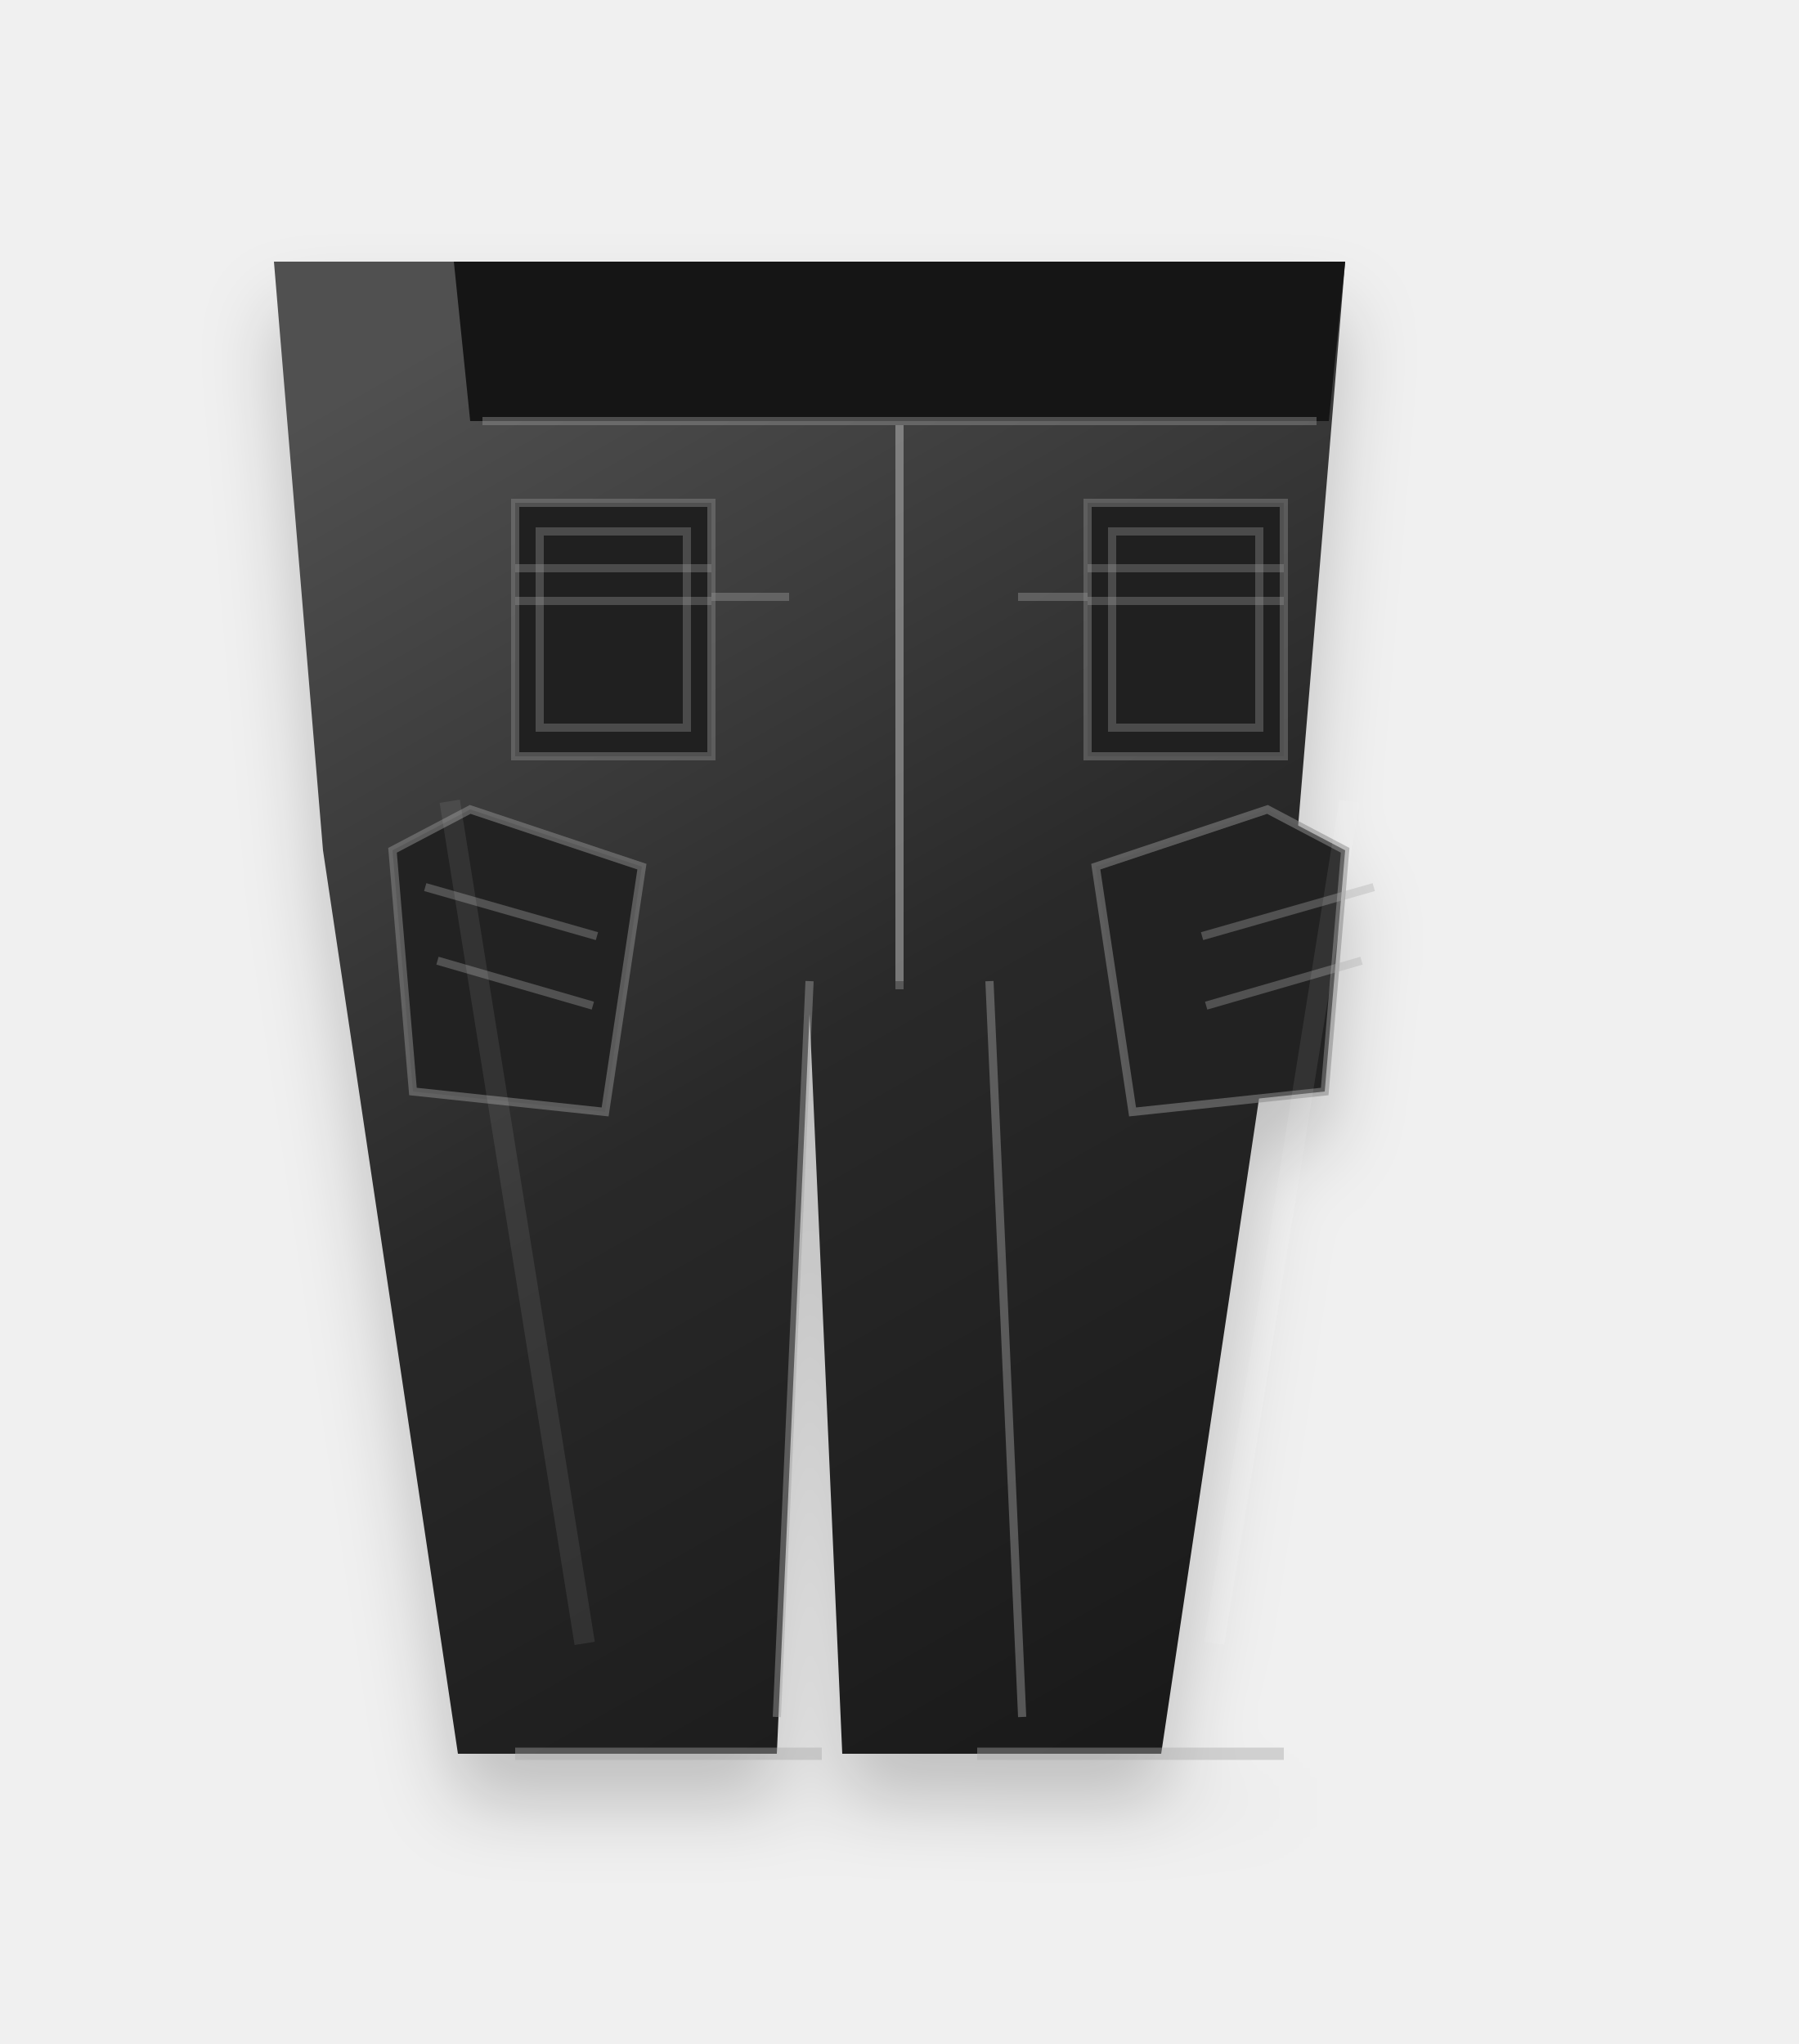
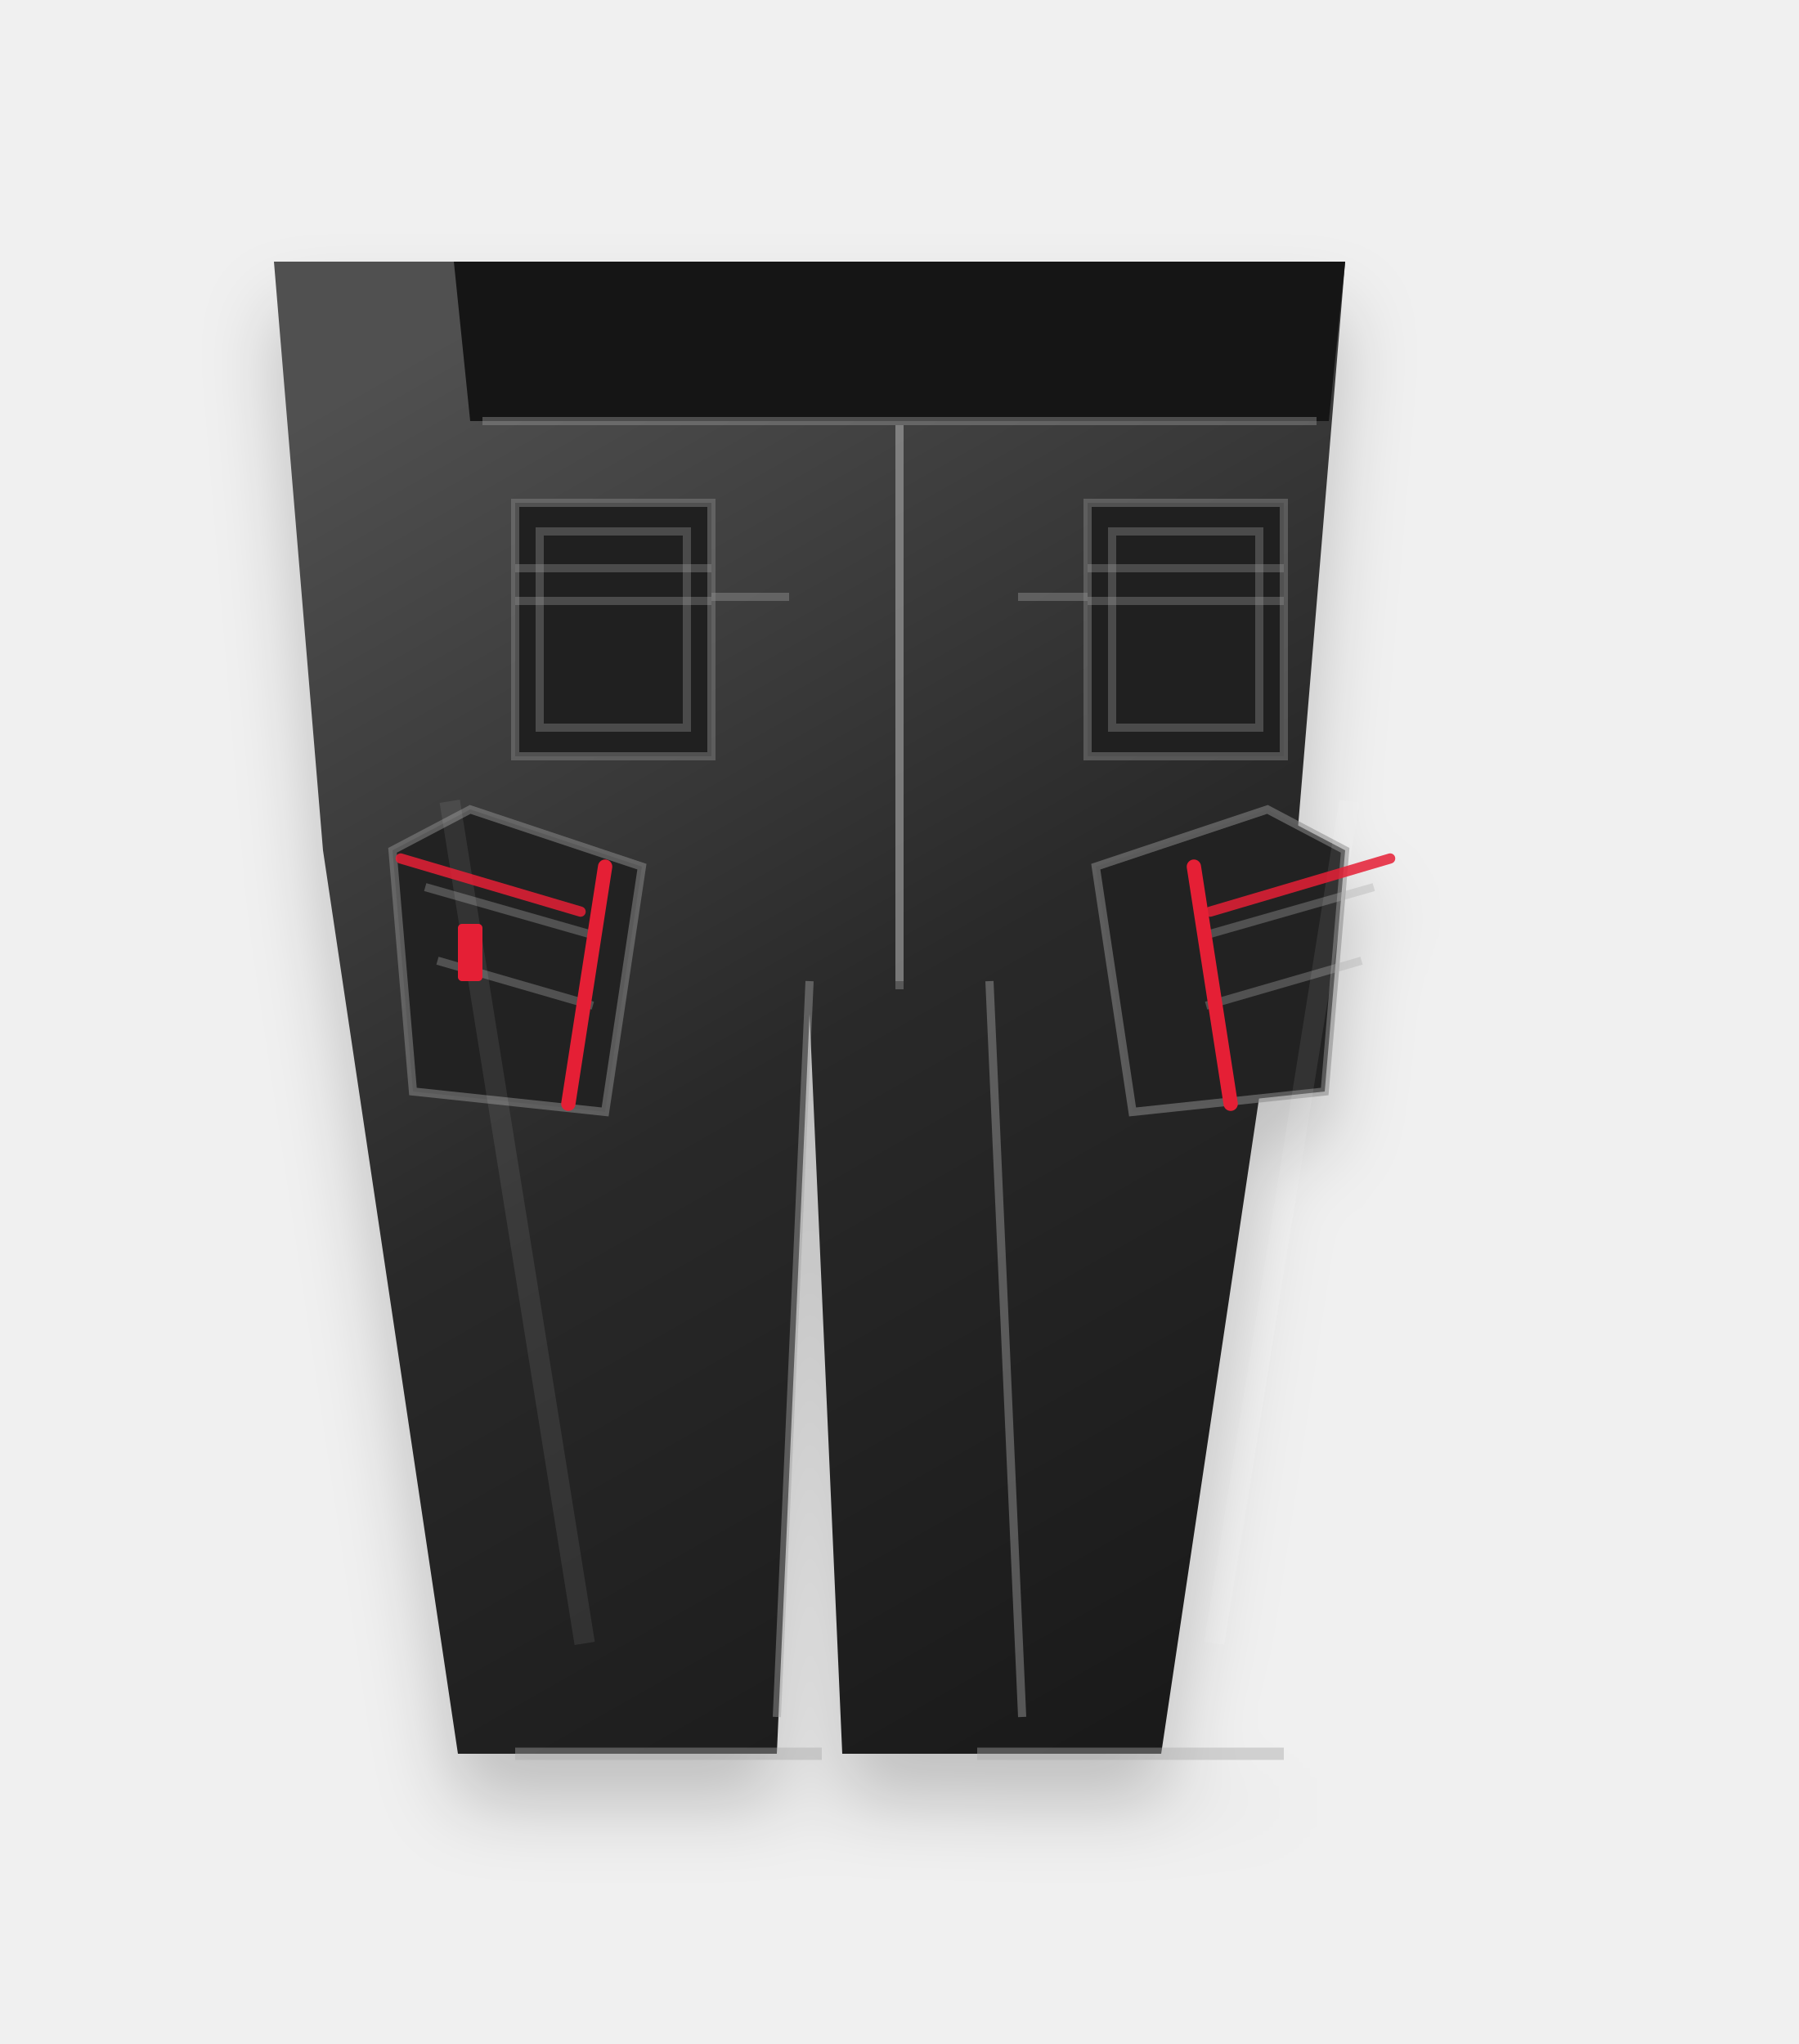
<svg xmlns="http://www.w3.org/2000/svg" viewBox="0 0 440 500" fill="none">
  <defs>
    <linearGradient id="cargo-fabric" x1="116" y1="78" x2="322" y2="440" gradientUnits="userSpaceOnUse">
      <stop stop-color="#505050" />
      <stop offset=".47" stop-color="#292929" />
      <stop offset="1" stop-color="#171717" />
    </linearGradient>
    <filter id="cargo-shadow" x="48" y="36" width="344" height="453" color-interpolation-filters="sRGB" filterUnits="userSpaceOnUse">
      <feGaussianBlur in="SourceAlpha" stdDeviation="9" />
      <feOffset dy="12" />
      <feComponentTransfer>
        <feFuncA type="linear" slope=".2" />
      </feComponentTransfer>
      <feMerge>
        <feMergeNode />
        <feMergeNode in="SourceGraphic" />
      </feMerge>
    </filter>
  </defs>
  <g filter="url(#cargo-shadow)">
    <path d="M111 64h218l-12 144-33 221h-78l-8-181-8 181h-78l-33-221-12-144Z" fill="url(#cargo-fabric)" />
    <path d="M111 64h218l-4 39H115l-4-39Z" fill="#151515" />
    <path d="M118 103h204m-102 0v139m-85-96h58m56 0h58" stroke="#999" stroke-opacity=".42" stroke-width="2" />
    <path d="M126 123h48v62h-48zm140 0h48v62h-48z" fill="#202020" stroke="#858585" stroke-opacity=".48" stroke-width="2" />
    <path d="M132 130h36v48h-36zm140 0h36v48h-36z" stroke="#b9b9b9" stroke-opacity=".28" stroke-width="2" />
    <path d="M126 139h48m-48 8h48m92-8h48m-48 8h48" stroke="#9b9b9b" stroke-opacity=".35" stroke-width="2" />
    <path d="M220 104v136m-22 0-8 180m52-180 8 180" stroke="#a1a1a1" stroke-opacity=".45" stroke-width="2" />
    <path d="m96 208 19-10 42 14-9 60-47-5-5-59Zm233 0-19-10-42 14 9 60 47-5 5-59Z" fill="#222" stroke="#888" stroke-opacity=".55" stroke-width="2" />
    <path d="m104 217 42 12m-39 6 38 11m191-29-42 12m39 6-38 11" stroke="#aaa" stroke-opacity=".35" stroke-width="2" />
    <path d="M126 429h75m38 0h75" stroke="#a8a8a8" stroke-opacity=".42" stroke-width="3" />
    <path d="M110 196 143 402m187-206-33 206" stroke="#fff" stroke-opacity=".08" stroke-width="5" />
+     <path d="M148 212l-9 58m153-58 9 58" stroke="#E51F35" stroke-width="3.5" stroke-linecap="round" />
+     <path d="M98 210l44 13m198-13-44 13" stroke="#E51F35" stroke-opacity=".85" stroke-width="2.5" stroke-linecap="round" />
+     <rect x="112" y="226" width="6" height="14" rx="1" fill="#E51F35" />
  </g>
</svg>
